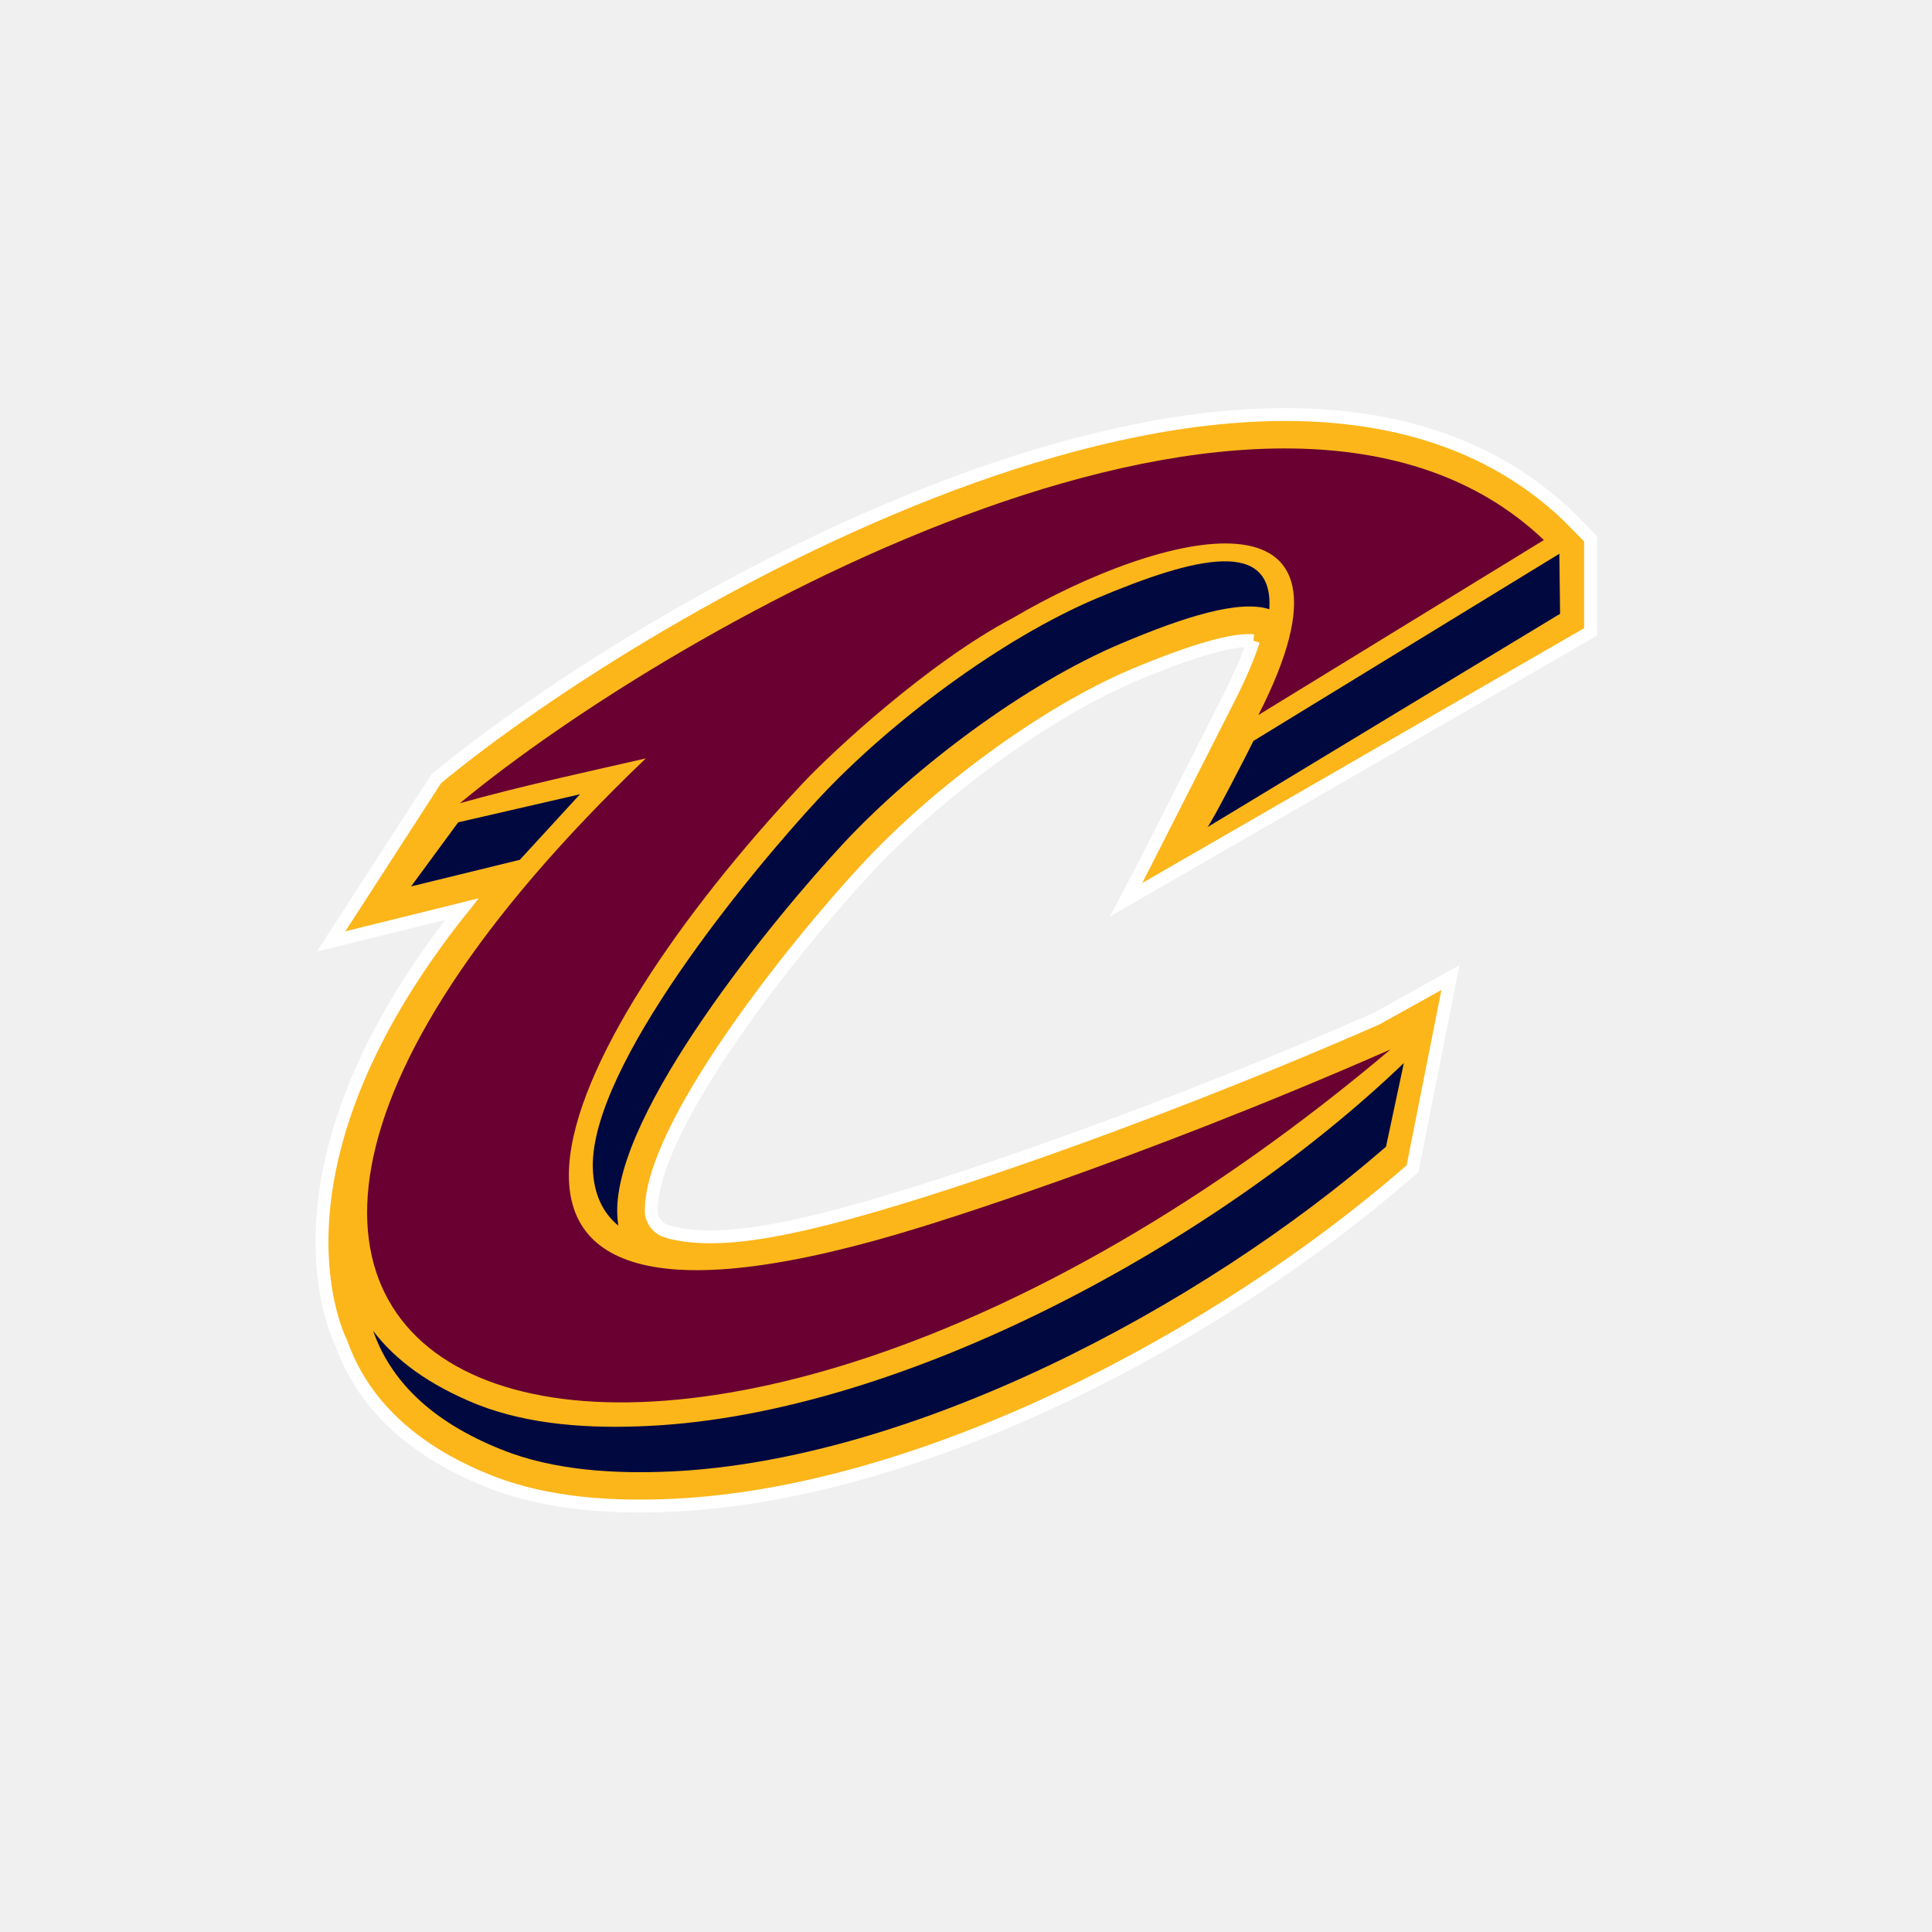
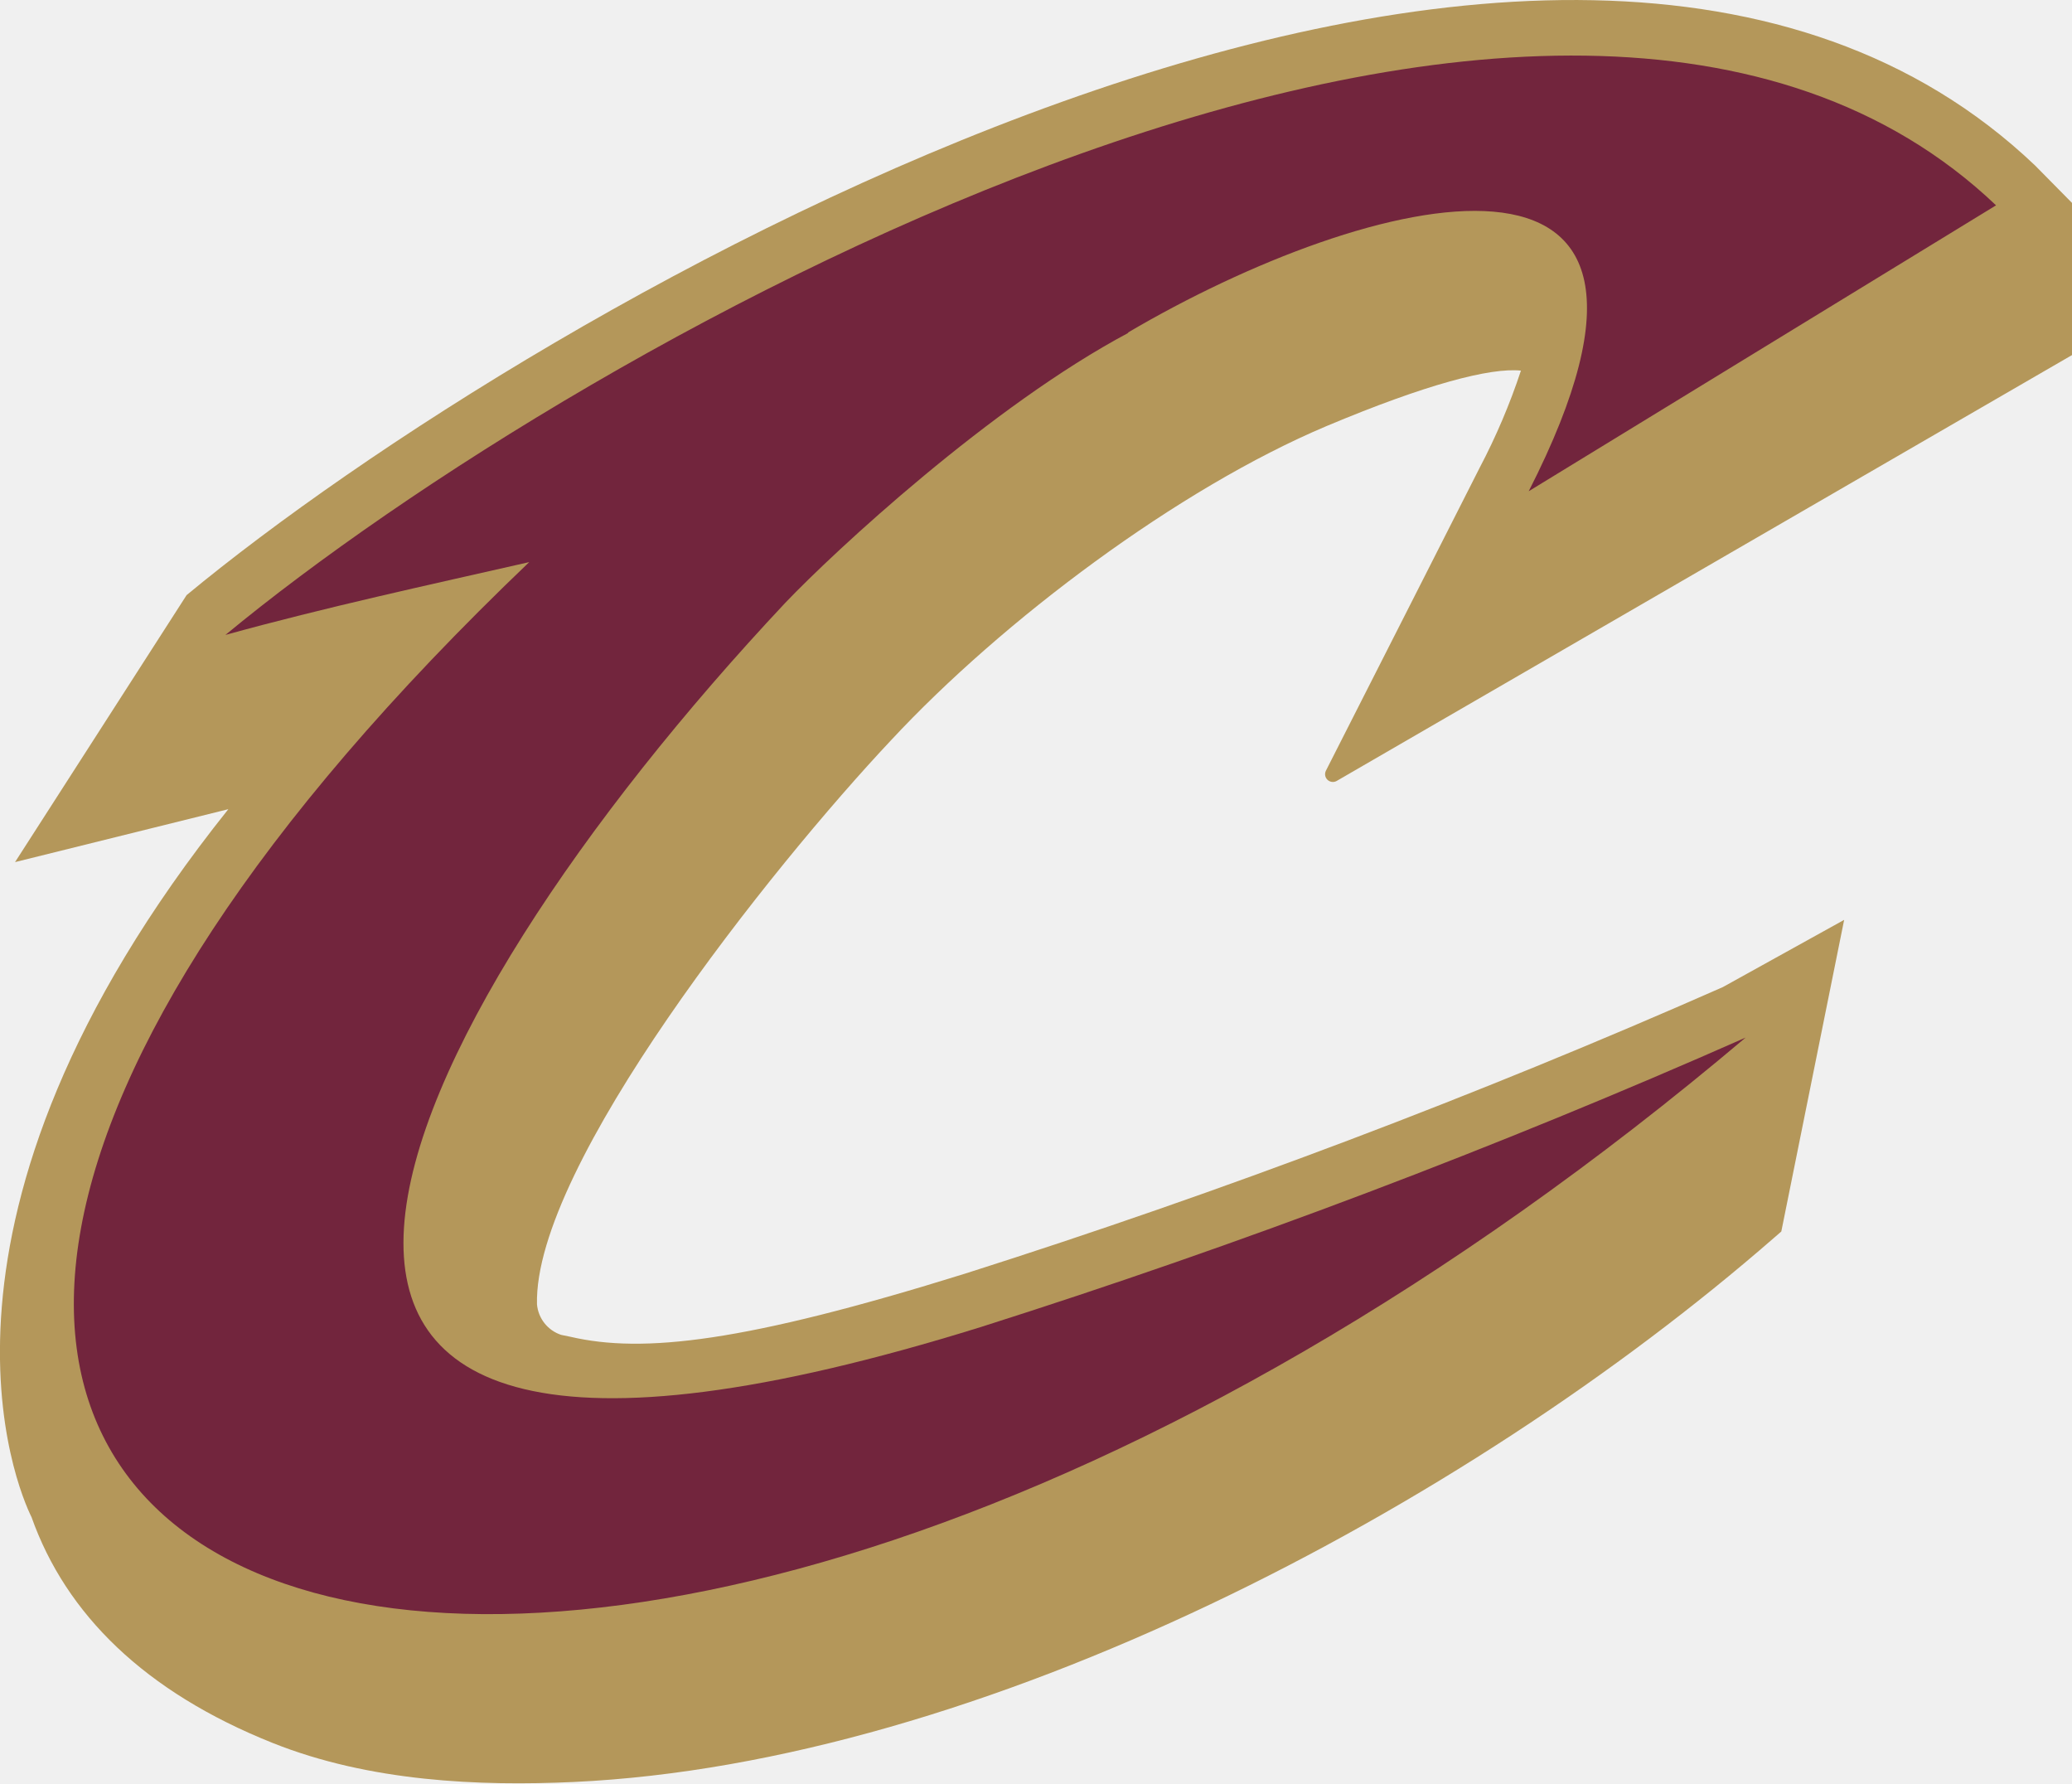
- <svg xmlns="http://www.w3.org/2000/svg" width="100" height="100" viewBox="0 0 150 150" fill="none" fillRule="evenodd" role="img" aria-describedby="title">
-   <path d="M97.318 49.745c-1.427-.147-4.48.65-9.208 2.637-7.055 2.965-15.396 9.227-20.704 14.925-5.7 6.11-16.993 20.238-16.84 26.807 0 .23.17 1.1 1.12 1.458l.416.13c3.44.794 8.264.263 18.77-3.008 0 0 16.046-4.862 35.994-13.6l5.745-3.196-2.943 14.842-.344.298c-14.79 12.845-37.674 24.92-57.05 25.828-4.48.208-9.7-.02-14.32-1.863-6.07-2.42-9.816-6.11-11.454-10.72-.656-1.33-6.225-14.14 9.36-33.7l-10.15 2.51 8.16-12.63c16.52-13.664 65.144-42.025 87.853-20.427l1.767 1.797v7.23L87.467 69.835c.326-.597 7.89-15.52 7.89-15.52.936-1.837 1.574-3.346 1.96-4.57" stroke="#fff" fill="#fcb61a" strokeLinecap="round" />
-   <g fill="#000840">
-     <path d="M98.552 47.3c-2.328-.75-6.54.562-11.46 2.64-7.464 3.136-16.1 9.635-21.62 15.554C60.113 71.266 47.73 86.3 47.92 94.18a8.89 8.89 0 0 0 .083.978c-1.194-1-1.92-2.428-1.978-4.5-.187-7.9 12.2-22.907 17.543-28.663 5.516-5.92 14.168-12.418 21.626-15.56 7.723-3.256 13.695-4.644 13.357.877m22.517-4.318l.057 4.66L93.75 64.218c.3-.298 3.38-6.267 3.567-6.692l23.75-14.532z" />
-     <path d="M40.352 66.757l-8.435 2.064 3.66-4.977 9.453-2.177-4.68 5.1m67.246 22.275c-14.537 12.624-36.873 24.312-55.445 25.2-4.35.2-9.13-.054-13.2-1.693-5.574-2.22-8.662-5.444-9.98-9.222 1.715 2.27 4.335 4.2 8.078 5.714 4.1 1.62 8.87 1.883 13.22 1.672 20.04-.93 44.453-14.466 58.727-28.183l-1.392 6.52z" />
+ <svg xmlns="http://www.w3.org/2000/svg" viewBox="0 0 85.39 73.48">
+   <defs>
+     <style>.cls-1{fill:#b4975a;}.cls-2{fill:#72253d;}</style>
+   </defs>
+   <g id="Layer_2" data-name="Layer 2">
+     <g id="Layer_1-2" data-name="Layer 1">
+       <path class="cls-1" d="M85.39,14.63V8.36L83.86,6.81C64.17-11.92,22,12.67,7.69,24.52l-7.07,11,8.79-2.18C-4.1,50.25.73,61.36,1.3,62.51c1.42,4,4.67,7.2,9.93,9.3,4,1.6,8.53,1.79,12.42,1.61C40.44,72.64,60.29,62.17,73.11,51l.3-.26L76,37.9l-5,2.77a310.41,310.41,0,0,1-31.21,11.8c-9.11,2.84-13.29,3.3-16.27,2.61L23.13,55a1.46,1.46,0,0,1-1-1.26c-.14-5.7,9.66-18,14.6-23.25,4.6-4.94,11.83-10.36,17.95-12.94,4.1-1.72,6.74-2.41,8-2.28a26.36,26.36,0,0,1-1.7,4s-4.76,9.39-6.34,12.49a.32.32,0,0,0,.44.42Z" />
+       <path class="cls-2" d="M46.51,13.71c-5.65,3-12.12,9-14.15,11.13C15.85,42.43,4.28,65.93,40.44,54.67a310.14,310.14,0,0,0,31.5-11.92C22.55,84.47-24.07,67,21.81,23.16c-4.18.95-8.39,1.86-12.52,3C24,14,64.27-8.66,82.26,8.46L63,20.24c8.25-16.17-6.61-12.37-16.53-6.53" />
+     </g>
  </g>
-   <path d="M119.875 41.924L97.7 55.515c9.517-18.644-7.622-14.27-19.07-7.53-6.51 3.42-13.975 10.347-16.316 12.842-19.046 20.28-32.386 47.383 9.318 34.402 0 0 16.2-4.908 36.333-13.754-56.963 48.12-110.73 27.998-57.824-22.592-4.815 1.1-9.676 2.147-14.432 3.477 16.94-14.018 63.412-40.17 84.156-20.435" fill="#690031" />
</svg>
